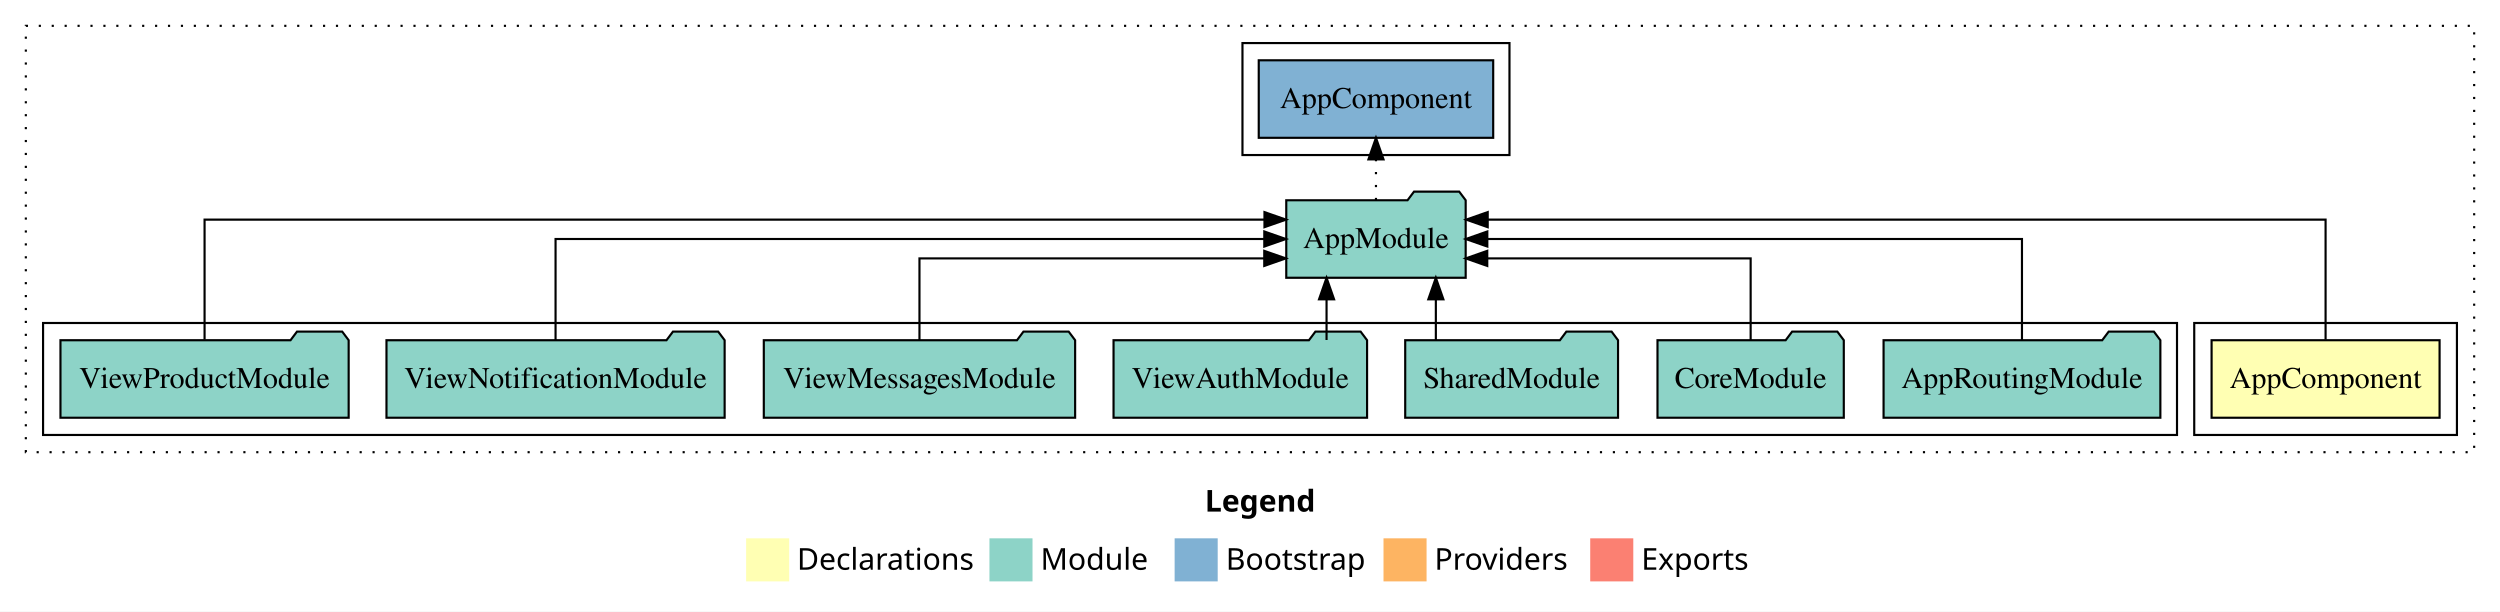
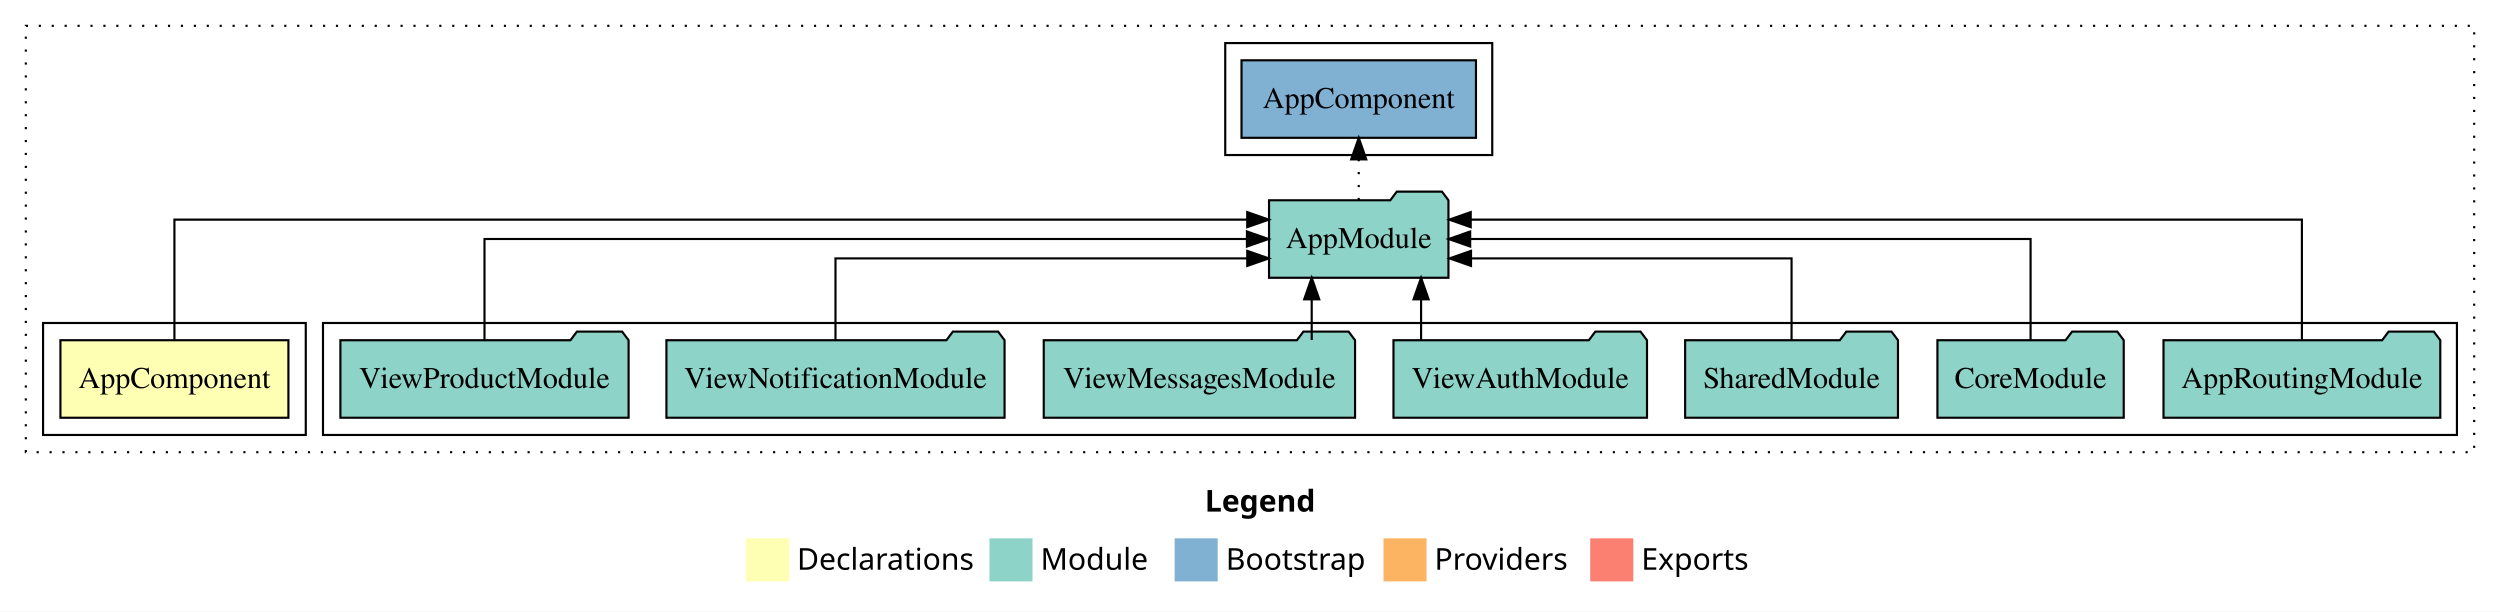
<svg xmlns="http://www.w3.org/2000/svg" width="1161pt" height="284pt" viewBox="0.00 0.00 1161.00 284.00">
  <g id="graph0" class="graph" transform="scale(1 1) rotate(0) translate(4 280)">
    <polygon fill="white" stroke="transparent" points="-4,4 -4,-280 1157,-280 1157,4 -4,4" />
    <text text-anchor="start" x="555.51" y="-42.4" font-family="Times-12" font-weight="bold" font-size="14.00">Legend</text>
    <polygon fill="#ffffb3" stroke="transparent" points="342.5,-10 342.5,-30 362.5,-30 362.5,-10 342.5,-10" />
    <text text-anchor="start" x="366.13" y="-15.4" font-family="Times-12" font-size="14.00">  Declarations</text>
    <polygon fill="#8dd3c7" stroke="transparent" points="455.5,-10 455.5,-30 475.5,-30 475.5,-10 455.5,-10" />
    <text text-anchor="start" x="479.23" y="-15.4" font-family="Times-12" font-size="14.00">  Module</text>
    <polygon fill="#80b1d3" stroke="transparent" points="541.5,-10 541.5,-30 561.5,-30 561.5,-10 541.5,-10" />
    <text text-anchor="start" x="565.28" y="-15.4" font-family="Times-12" font-size="14.00">  Bootstrap</text>
    <polygon fill="#fdb462" stroke="transparent" points="638.5,-10 638.5,-30 658.5,-30 658.5,-10 638.5,-10" />
    <text text-anchor="start" x="662.17" y="-15.4" font-family="Times-12" font-size="14.00">  Providers</text>
    <polygon fill="#fb8072" stroke="transparent" points="734.5,-10 734.5,-30 754.5,-30 754.5,-10 734.5,-10" />
    <text text-anchor="start" x="758.23" y="-15.4" font-family="Times-12" font-size="14.00">  Exports</text>
    <g id="clust1" class="cluster">
      <polygon fill="none" stroke="black" stroke-dasharray="1,5" points="8,-70 8,-268 1145,-268 1145,-70 8,-70" />
    </g>
-     <g id="clust2" class="cluster">
-       <polygon fill="none" stroke="black" points="1015,-78 1015,-130 1137,-130 1137,-78 1015,-78" />
-     </g>
    <g id="clust4" class="cluster">
-       <polygon fill="none" stroke="black" points="16,-78 16,-130 1007,-130 1007,-78 16,-78" />
+       <polygon fill="none" stroke="black" points="146,-78 146,-130 1137,-130 1137,-78 146,-78" />
    </g>
    <g id="clust6" class="cluster">
-       <polygon fill="none" stroke="black" points="573,-208 573,-260 697,-260 697,-208 573,-208" />
+       <polygon fill="none" stroke="black" points="565,-208 565,-260 689,-260 689,-208 565,-208" />
+     </g>
+     <g id="clust2" class="cluster">
+       <polygon fill="none" stroke="black" points="16,-78 16,-130 138,-130 138,-78 16,-78" />
    </g>
    <g id="node1" class="node">
-       <polygon fill="#ffffb3" stroke="black" points="1128.94,-122 1023.06,-122 1023.06,-86 1128.94,-86 1128.94,-122" />
-       <text text-anchor="middle" x="1076" y="-99.8" font-family="Times,serif" font-size="14.00">AppComponent</text>
+       <polygon fill="#ffffb3" stroke="black" points="129.94,-122 24.06,-122 24.06,-86 129.94,-86 129.94,-122" />
+       <text text-anchor="middle" x="77" y="-99.8" font-family="Times,serif" font-size="14.00">AppComponent</text>
    </g>
    <g id="node2" class="node">
-       <polygon fill="#8dd3c7" stroke="black" points="676.66,-187 673.66,-191 652.66,-191 649.66,-187 593.34,-187 593.34,-151 676.66,-151 676.66,-187" />
-       <text text-anchor="middle" x="635" y="-164.8" font-family="Times,serif" font-size="14.00">AppModule</text>
+       <polygon fill="#8dd3c7" stroke="black" points="668.66,-187 665.66,-191 644.66,-191 641.66,-187 585.34,-187 585.34,-151 668.66,-151 668.66,-187" />
+       <text text-anchor="middle" x="627" y="-164.8" font-family="Times,serif" font-size="14.00">AppModule</text>
    </g>
    <g id="edge1" class="edge">
-       <path fill="none" stroke="black" d="M1076,-122.29C1076,-144.21 1076,-178 1076,-178 1076,-178 686.89,-178 686.89,-178" />
-       <polygon fill="black" stroke="black" points="686.89,-174.5 676.89,-178 686.89,-181.5 686.89,-174.5" />
+       <path fill="none" stroke="black" d="M77,-122.29C77,-144.21 77,-178 77,-178 77,-178 575.21,-178 575.21,-178" />
+       <polygon fill="black" stroke="black" points="575.21,-181.5 585.21,-178 575.21,-174.5 575.21,-181.5" />
    </g>
    <g id="node10" class="node">
-       <polygon fill="#80b1d3" stroke="black" points="689.44,-252 580.56,-252 580.56,-216 689.44,-216 689.44,-252" />
-       <text text-anchor="middle" x="635" y="-229.8" font-family="Times,serif" font-size="14.00">AppComponent </text>
+       <polygon fill="#80b1d3" stroke="black" points="681.44,-252 572.56,-252 572.56,-216 681.44,-216 681.44,-252" />
+       <text text-anchor="middle" x="627" y="-229.8" font-family="Times,serif" font-size="14.00">AppComponent </text>
    </g>
    <g id="edge9" class="edge">
-       <path fill="none" stroke="black" stroke-dasharray="1,5" d="M635,-187.11C635,-187.11 635,-205.99 635,-205.99" />
-       <polygon fill="black" stroke="black" points="631.5,-205.99 635,-215.99 638.5,-205.99 631.5,-205.99" />
+       <path fill="none" stroke="black" stroke-dasharray="1,5" d="M627,-187.11C627,-187.11 627,-205.99 627,-205.99" />
+       <polygon fill="black" stroke="black" points="623.5,-205.99 627,-215.99 630.5,-205.99 623.5,-205.99" />
    </g>
    <g id="node3" class="node">
-       <polygon fill="#8dd3c7" stroke="black" points="999.27,-122 996.27,-126 975.27,-126 972.27,-122 870.73,-122 870.73,-86 999.27,-86 999.27,-122" />
-       <text text-anchor="middle" x="935" y="-99.8" font-family="Times,serif" font-size="14.00">AppRoutingModule</text>
+       <polygon fill="#8dd3c7" stroke="black" points="1129.27,-122 1126.27,-126 1105.27,-126 1102.27,-122 1000.73,-122 1000.73,-86 1129.27,-86 1129.27,-122" />
+       <text text-anchor="middle" x="1065" y="-99.8" font-family="Times,serif" font-size="14.00">AppRoutingModule</text>
    </g>
    <g id="edge2" class="edge">
-       <path fill="none" stroke="black" d="M935,-122.11C935,-141.34 935,-169 935,-169 935,-169 686.71,-169 686.71,-169" />
-       <polygon fill="black" stroke="black" points="686.71,-165.5 676.71,-169 686.71,-172.5 686.71,-165.5" />
+       <path fill="none" stroke="black" d="M1065,-122.29C1065,-144.21 1065,-178 1065,-178 1065,-178 679,-178 679,-178" />
+       <polygon fill="black" stroke="black" points="679,-174.5 669,-178 679,-181.5 679,-174.5" />
    </g>
    <g id="node4" class="node">
-       <polygon fill="#8dd3c7" stroke="black" points="852.26,-122 849.26,-126 828.26,-126 825.26,-122 765.74,-122 765.74,-86 852.26,-86 852.26,-122" />
-       <text text-anchor="middle" x="809" y="-99.8" font-family="Times,serif" font-size="14.00">CoreModule</text>
+       <polygon fill="#8dd3c7" stroke="black" points="982.26,-122 979.26,-126 958.26,-126 955.26,-122 895.74,-122 895.74,-86 982.26,-86 982.26,-122" />
+       <text text-anchor="middle" x="939" y="-99.8" font-family="Times,serif" font-size="14.00">CoreModule</text>
    </g>
    <g id="edge3" class="edge">
-       <path fill="none" stroke="black" d="M809,-122.03C809,-138.4 809,-160 809,-160 809,-160 686.68,-160 686.68,-160" />
-       <polygon fill="black" stroke="black" points="686.68,-156.5 676.68,-160 686.68,-163.5 686.68,-156.5" />
+       <path fill="none" stroke="black" d="M939,-122.11C939,-141.34 939,-169 939,-169 939,-169 678.75,-169 678.75,-169" />
+       <polygon fill="black" stroke="black" points="678.75,-165.5 668.75,-169 678.75,-172.5 678.75,-165.5" />
    </g>
    <g id="node5" class="node">
-       <polygon fill="#8dd3c7" stroke="black" points="747.42,-122 744.42,-126 723.42,-126 720.42,-122 648.58,-122 648.58,-86 747.42,-86 747.42,-122" />
-       <text text-anchor="middle" x="698" y="-99.8" font-family="Times,serif" font-size="14.00">SharedModule</text>
+       <polygon fill="#8dd3c7" stroke="black" points="877.42,-122 874.42,-126 853.42,-126 850.42,-122 778.58,-122 778.58,-86 877.42,-86 877.42,-122" />
+       <text text-anchor="middle" x="828" y="-99.8" font-family="Times,serif" font-size="14.00">SharedModule</text>
    </g>
    <g id="edge4" class="edge">
-       <path fill="none" stroke="black" d="M662.81,-122.11C662.81,-122.11 662.81,-140.99 662.81,-140.99" />
-       <polygon fill="black" stroke="black" points="659.31,-140.99 662.81,-150.99 666.31,-140.99 659.31,-140.99" />
+       <path fill="none" stroke="black" d="M828,-122.03C828,-138.4 828,-160 828,-160 828,-160 679.14,-160 679.14,-160" />
+       <polygon fill="black" stroke="black" points="679.14,-156.5 669.14,-160 679.14,-163.5 679.14,-156.5" />
    </g>
    <g id="node6" class="node">
-       <polygon fill="#8dd3c7" stroke="black" points="630.87,-122 627.87,-126 606.87,-126 603.87,-122 513.13,-122 513.13,-86 630.87,-86 630.87,-122" />
-       <text text-anchor="middle" x="572" y="-99.8" font-family="Times,serif" font-size="14.00">ViewAuthModule</text>
+       <polygon fill="#8dd3c7" stroke="black" points="760.87,-122 757.87,-126 736.87,-126 733.87,-122 643.13,-122 643.13,-86 760.87,-86 760.87,-122" />
+       <text text-anchor="middle" x="702" y="-99.8" font-family="Times,serif" font-size="14.00">ViewAuthModule</text>
    </g>
    <g id="edge5" class="edge">
-       <path fill="none" stroke="black" d="M612.05,-122.11C612.05,-122.11 612.05,-140.99 612.05,-140.99" />
-       <polygon fill="black" stroke="black" points="608.55,-140.99 612.05,-150.99 615.55,-140.99 608.55,-140.99" />
+       <path fill="none" stroke="black" d="M655.95,-122.11C655.95,-122.11 655.95,-140.99 655.95,-140.99" />
+       <polygon fill="black" stroke="black" points="652.45,-140.99 655.95,-150.99 659.45,-140.99 652.45,-140.99" />
    </g>
    <g id="node7" class="node">
-       <polygon fill="#8dd3c7" stroke="black" points="495.29,-122 492.29,-126 471.29,-126 468.29,-122 350.71,-122 350.71,-86 495.29,-86 495.29,-122" />
-       <text text-anchor="middle" x="423" y="-99.8" font-family="Times,serif" font-size="14.00">ViewMessagesModule</text>
+       <polygon fill="#8dd3c7" stroke="black" points="625.29,-122 622.29,-126 601.29,-126 598.29,-122 480.71,-122 480.71,-86 625.29,-86 625.29,-122" />
+       <text text-anchor="middle" x="553" y="-99.8" font-family="Times,serif" font-size="14.00">ViewMessagesModule</text>
    </g>
    <g id="edge6" class="edge">
-       <path fill="none" stroke="black" d="M423,-122.03C423,-138.4 423,-160 423,-160 423,-160 583.12,-160 583.12,-160" />
-       <polygon fill="black" stroke="black" points="583.12,-163.5 593.12,-160 583.12,-156.5 583.12,-163.5" />
+       <path fill="none" stroke="black" d="M605.16,-122.11C605.16,-122.11 605.16,-140.99 605.16,-140.99" />
+       <polygon fill="black" stroke="black" points="601.66,-140.99 605.16,-150.99 608.66,-140.99 601.66,-140.99" />
    </g>
    <g id="node8" class="node">
-       <polygon fill="#8dd3c7" stroke="black" points="332.52,-122 329.52,-126 308.52,-126 305.52,-122 175.48,-122 175.48,-86 332.52,-86 332.52,-122" />
-       <text text-anchor="middle" x="254" y="-99.8" font-family="Times,serif" font-size="14.00">ViewNotificationModule</text>
+       <polygon fill="#8dd3c7" stroke="black" points="462.52,-122 459.52,-126 438.52,-126 435.52,-122 305.48,-122 305.48,-86 462.52,-86 462.52,-122" />
+       <text text-anchor="middle" x="384" y="-99.8" font-family="Times,serif" font-size="14.00">ViewNotificationModule</text>
    </g>
    <g id="edge7" class="edge">
-       <path fill="none" stroke="black" d="M254,-122.11C254,-141.34 254,-169 254,-169 254,-169 583.14,-169 583.14,-169" />
-       <polygon fill="black" stroke="black" points="583.14,-172.5 593.14,-169 583.14,-165.5 583.14,-172.5" />
+       <path fill="none" stroke="black" d="M384,-122.03C384,-138.4 384,-160 384,-160 384,-160 575.23,-160 575.23,-160" />
+       <polygon fill="black" stroke="black" points="575.23,-163.5 585.23,-160 575.23,-156.5 575.23,-163.5" />
    </g>
    <g id="node9" class="node">
-       <polygon fill="#8dd3c7" stroke="black" points="157.92,-122 154.92,-126 133.92,-126 130.92,-122 24.08,-122 24.08,-86 157.92,-86 157.92,-122" />
-       <text text-anchor="middle" x="91" y="-99.8" font-family="Times,serif" font-size="14.00">ViewProductModule</text>
+       <polygon fill="#8dd3c7" stroke="black" points="287.92,-122 284.92,-126 263.92,-126 260.92,-122 154.08,-122 154.08,-86 287.92,-86 287.92,-122" />
+       <text text-anchor="middle" x="221" y="-99.8" font-family="Times,serif" font-size="14.00">ViewProductModule</text>
    </g>
    <g id="edge8" class="edge">
-       <path fill="none" stroke="black" d="M91,-122.29C91,-144.21 91,-178 91,-178 91,-178 583.22,-178 583.22,-178" />
-       <polygon fill="black" stroke="black" points="583.22,-181.5 593.22,-178 583.22,-174.5 583.22,-181.5" />
+       <path fill="none" stroke="black" d="M221,-122.11C221,-141.34 221,-169 221,-169 221,-169 575.08,-169 575.08,-169" />
+       <polygon fill="black" stroke="black" points="575.08,-172.5 585.08,-169 575.08,-165.5 575.08,-172.5" />
    </g>
  </g>
</svg>
